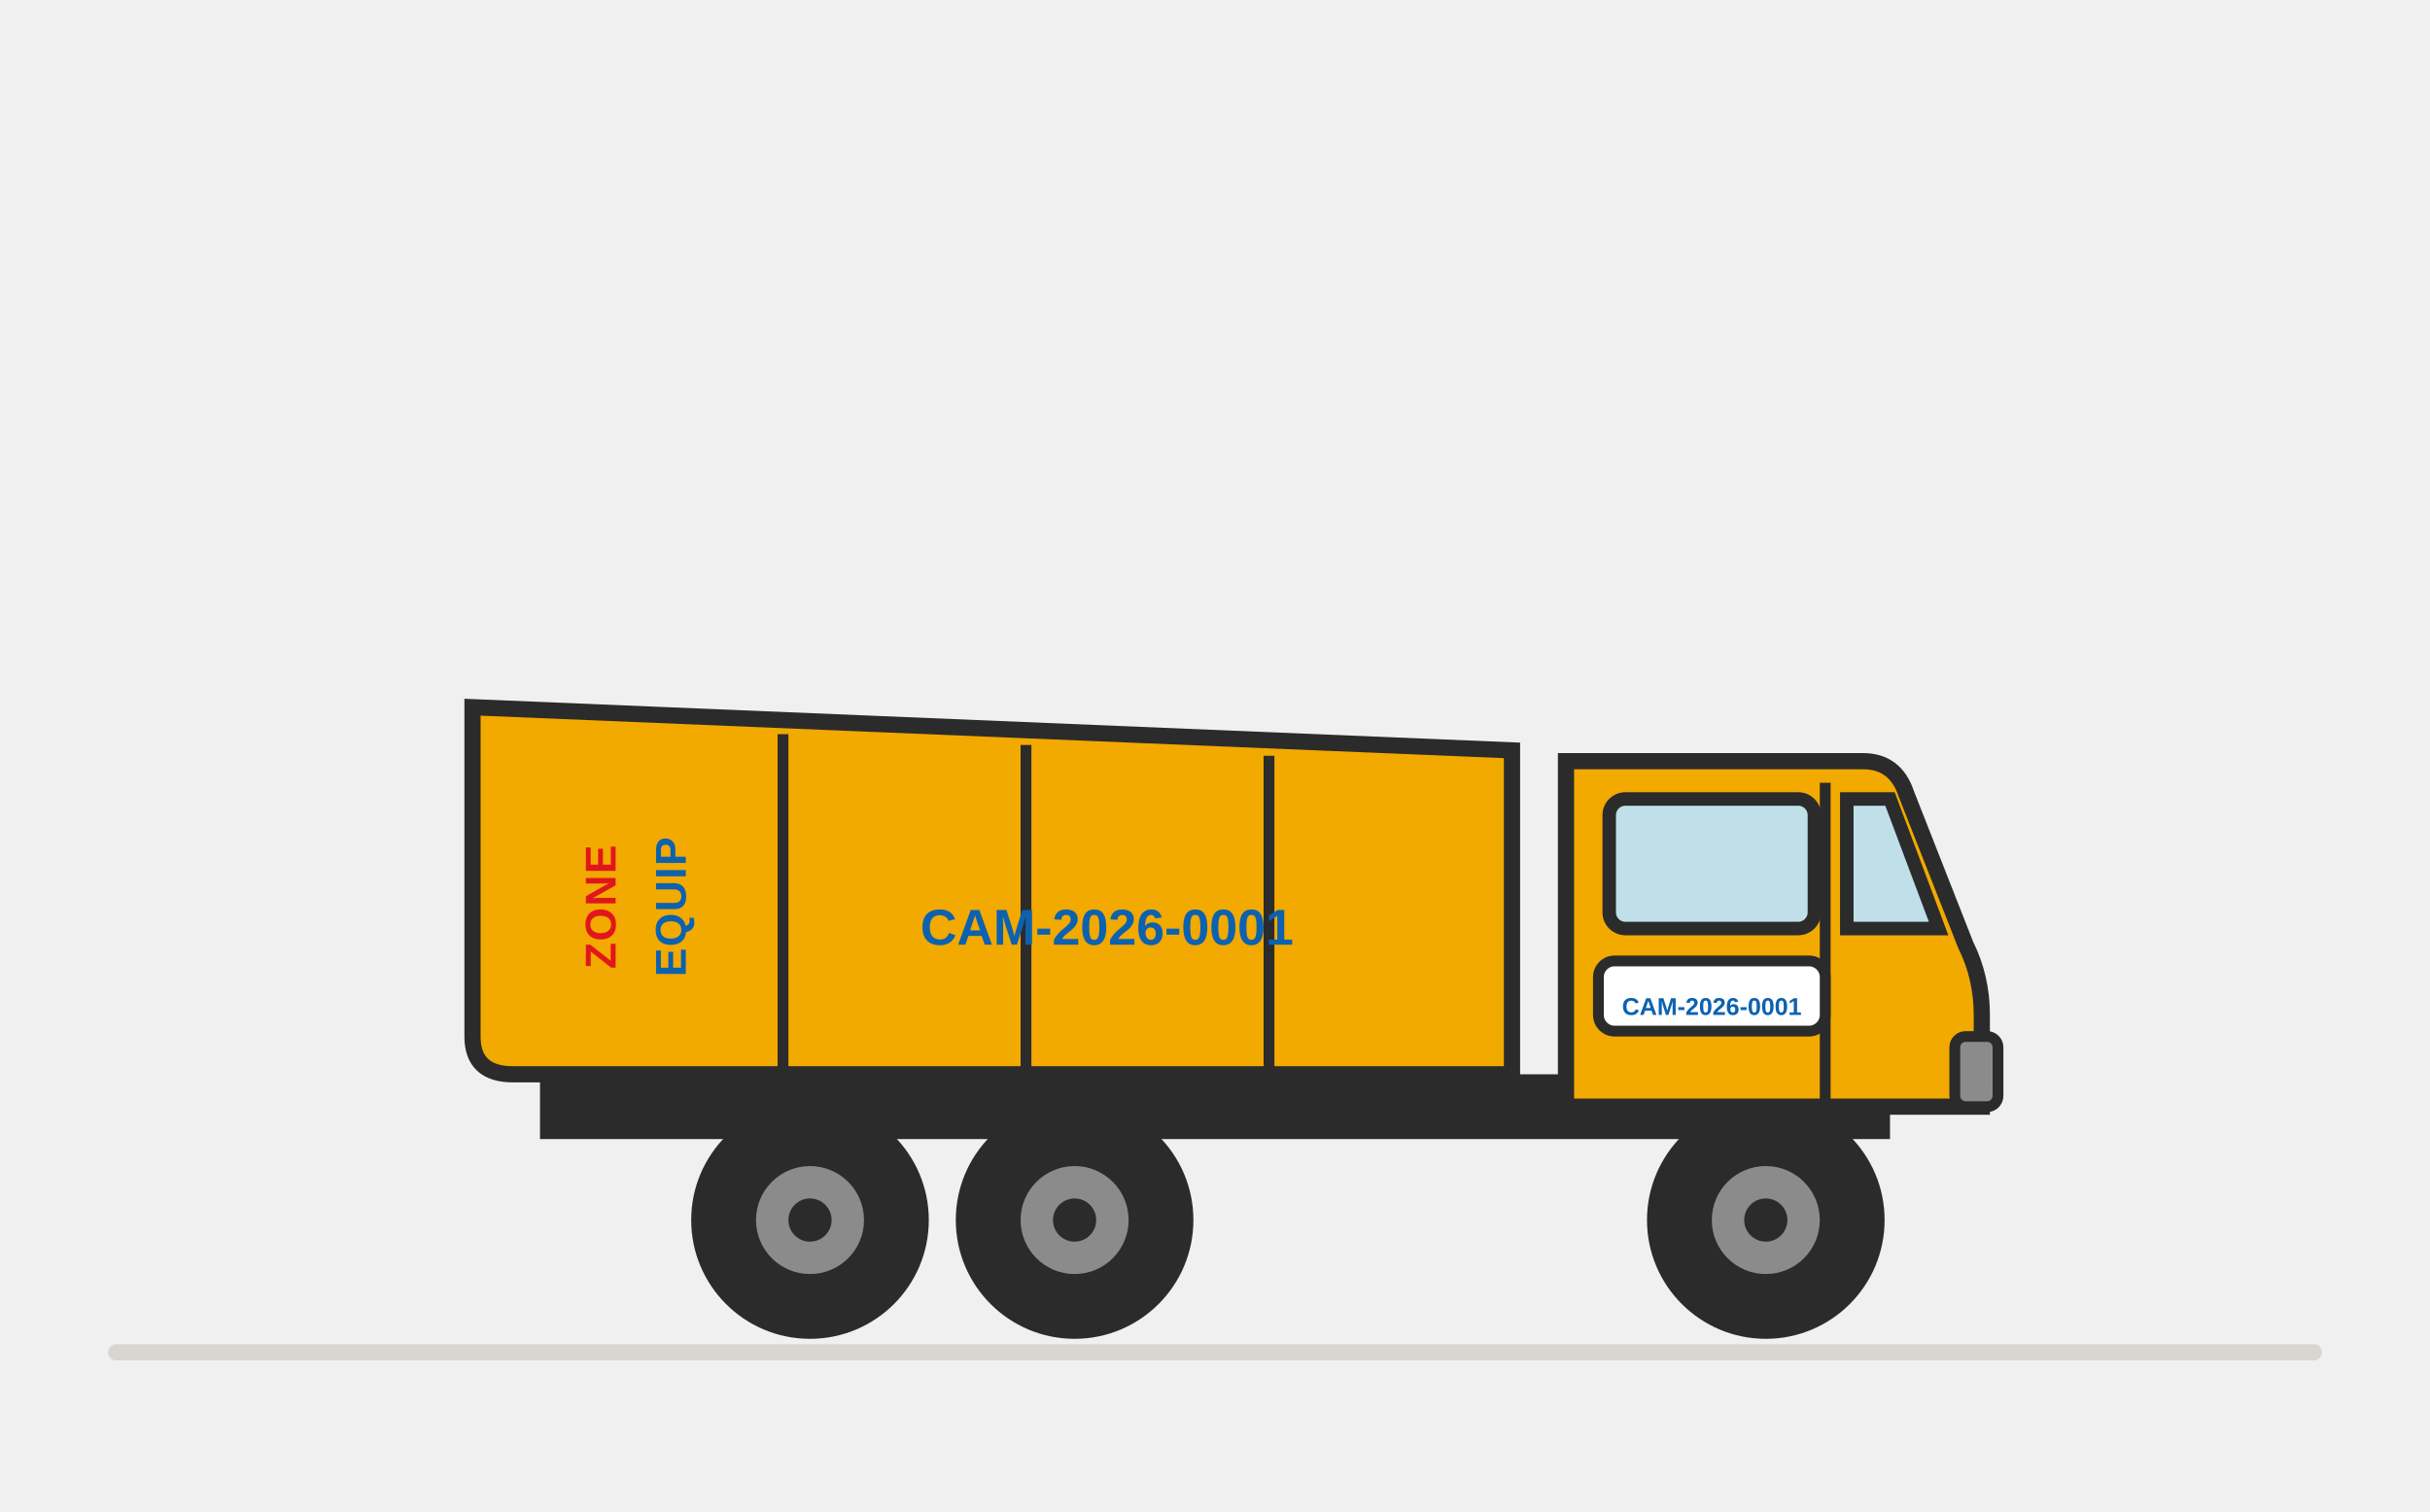
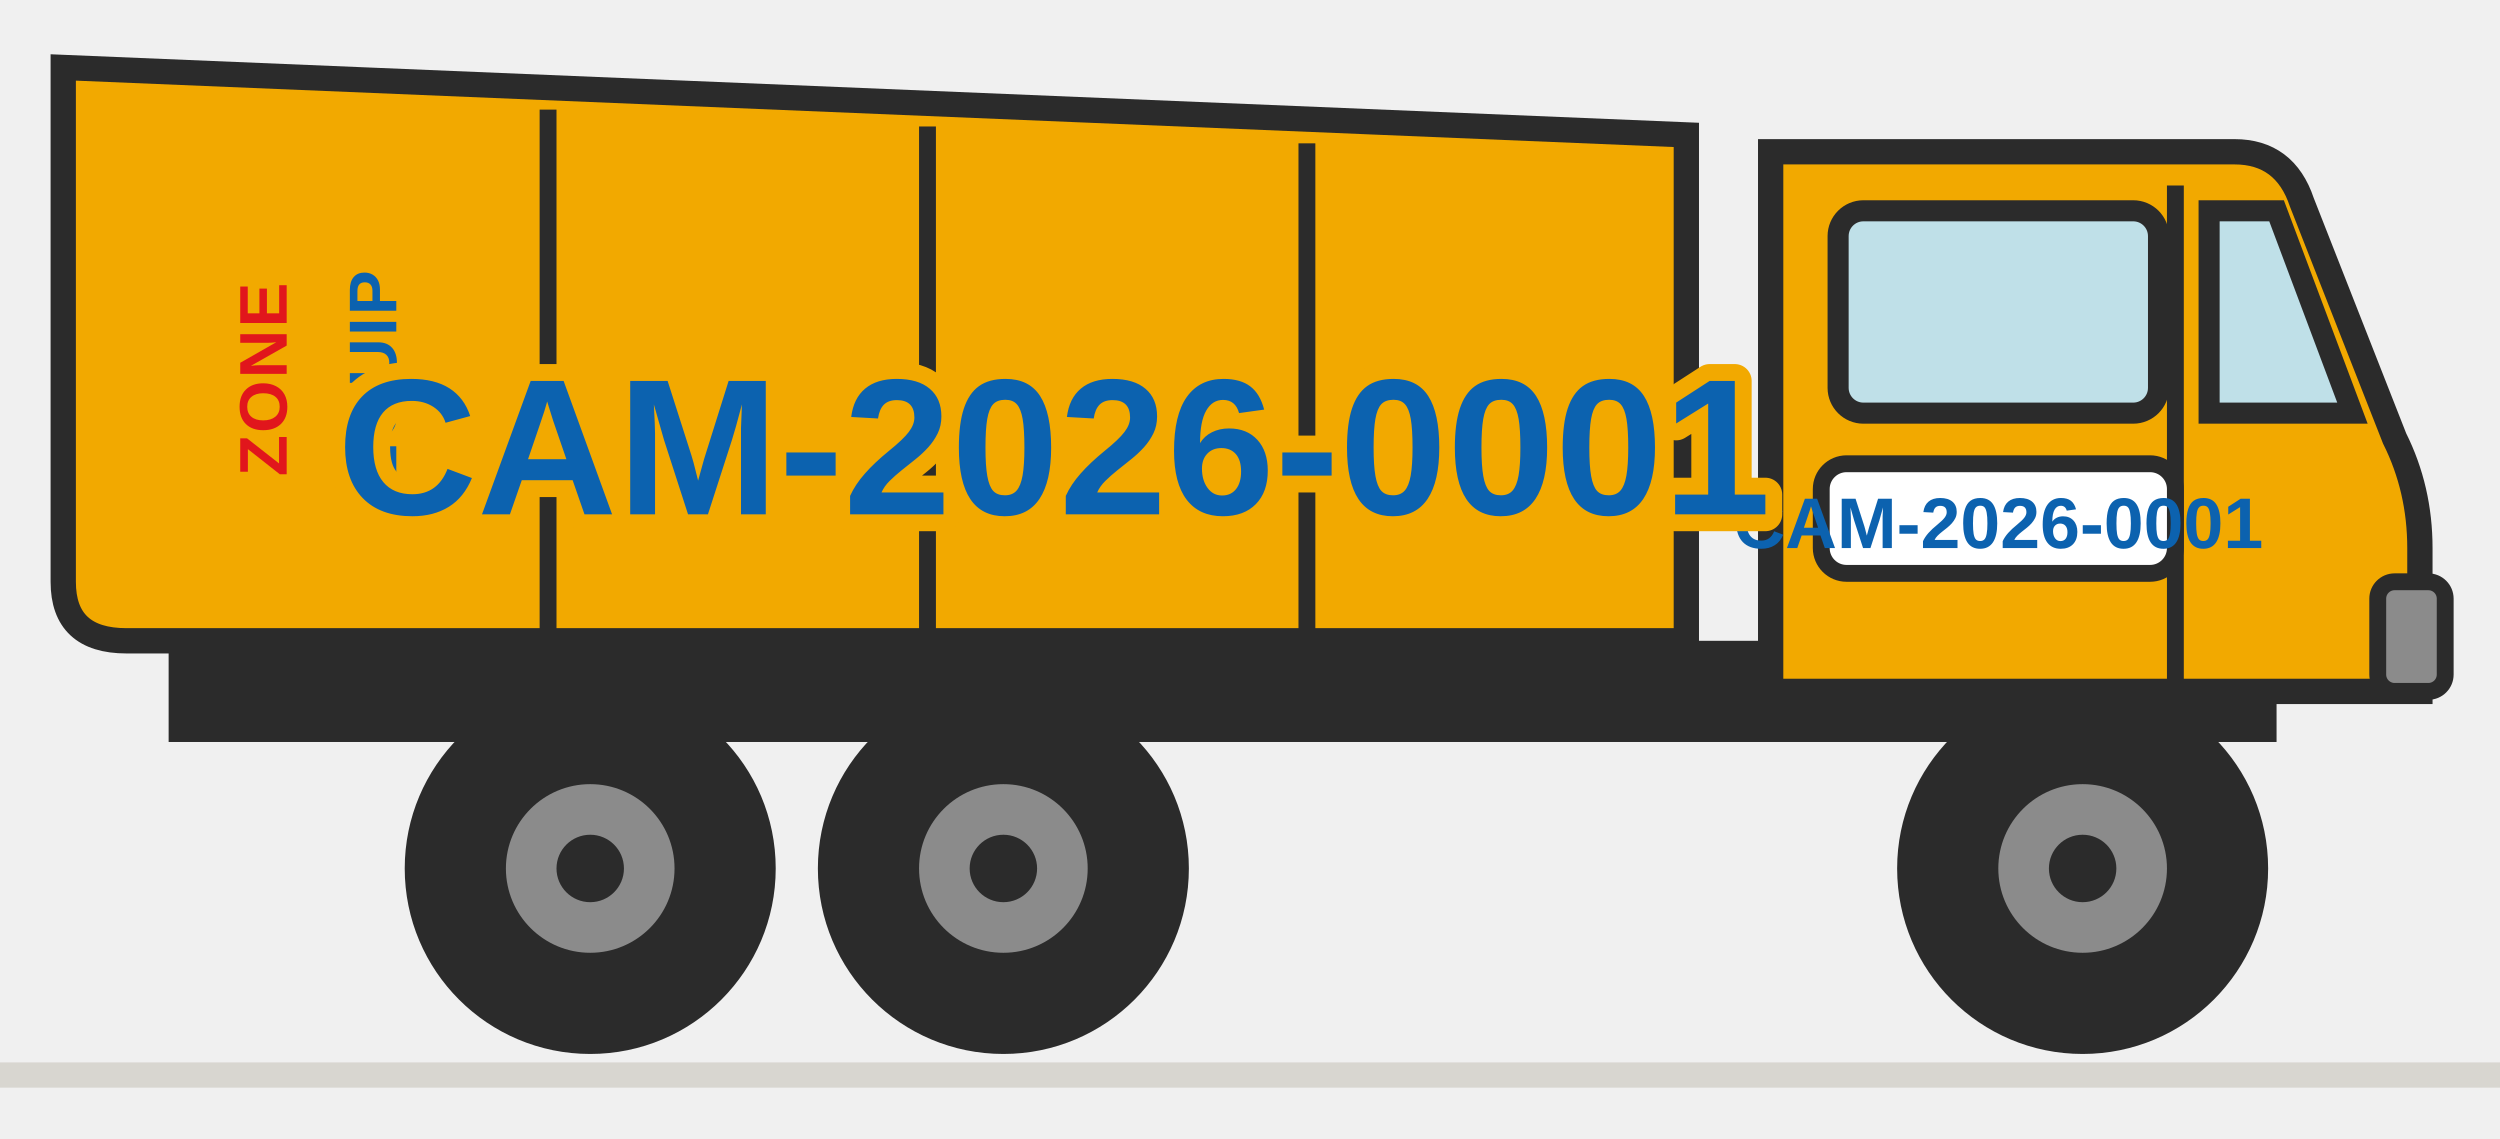
- <svg xmlns="http://www.w3.org/2000/svg" viewBox="0 0 900 560" width="720" role="img" aria-label="Zone Equip camion">
+ <svg xmlns="http://www.w3.org/2000/svg" width="593" height="270" viewBox="160 246 593 270" role="img" aria-label="Zone Equip camion">
  <rect x="40" y="498" width="820" height="6" rx="3" fill="#d8d6d0" />
  <g>
    <path d="M 175 262 L 560 278 L 560 398 L 190 398 Q 175 398 175 384 Z" fill="#f2a900" stroke="#2b2b2b" stroke-width="6" />
    <line x1="290" y1="272" x2="290" y2="398" stroke="#2b2b2b" stroke-width="4" />
    <line x1="380" y1="276" x2="380" y2="398" stroke="#2b2b2b" stroke-width="4" />
    <line x1="470" y1="280" x2="470" y2="398" stroke="#2b2b2b" stroke-width="4" />
    <text transform="rotate(-90 222 336)" x="222" y="342" text-anchor="middle" font-family="Arial Black, Arial, sans-serif" font-size="16" font-weight="900" fill="#e1161c" letter-spacing="0.5">ZONE</text>
    <text transform="rotate(-90 248 336)" x="248" y="342" text-anchor="middle" font-family="Arial Black, Arial, sans-serif" font-size="16" font-weight="900" fill="#0c62af" letter-spacing="0.5">EQUIP</text>
  </g>
  <rect x="200" y="398" width="500" height="24" fill="#2b2b2b" />
  <g>
    <path d="M 580 282 L 690 282 Q 702 282 706 294 L 728 350 Q 734 362 734 376 L 734 410 L 580 410 Z" fill="#f2a900" stroke="#2b2b2b" stroke-width="6" />
    <path d="M 684 296 L 700 296 L 718 344 L 684 344 Z" fill="#bfe0e8" stroke="#2b2b2b" stroke-width="5" />
    <rect x="596" y="296" width="76" height="48" rx="6" fill="#bfe0e8" stroke="#2b2b2b" stroke-width="5" />
    <line x1="676" y1="290" x2="676" y2="408" stroke="#2b2b2b" stroke-width="4" />
    <rect x="592" y="356" width="84" height="26" rx="6" fill="#ffffff" stroke="#2b2b2b" stroke-width="4" />
-     <text id="machine-number-cab" data-machine-number="CAM-2026-0001" x="634" y="376" text-anchor="middle" font-family="Arial Black, Arial, sans-serif" font-size="9.0" font-weight="900" fill="#0c62af" textLength="74" lengthAdjust="spacingAndGlyphs">CAM-2026-0001</text>
+     <text data-max-width="76" id="machine-number-cab" data-machine-number="CAM-2026-0001" x="634" y="376" text-anchor="middle" font-family="Arial Black, Arial, sans-serif" font-size="17" font-weight="900" fill="#0c62af">CAM-2026-0001</text>
    <rect x="724" y="384" width="16" height="26" rx="4" fill="#8b8b8b" stroke="#2b2b2b" stroke-width="4" />
  </g>
-   <text id="machine-number" data-machine-number="CAM-2026-0001" x="410" y="350" text-anchor="middle" font-family="Arial Black, Arial, sans-serif" font-size="18.7" font-weight="900" fill="#0c62af">CAM-2026-0001</text>
+   <text data-max-width="270" id="machine-number" data-machine-number="CAM-2026-0001" x="410" y="368" text-anchor="middle" font-family="Arial Black, Arial, sans-serif" font-size="46" font-weight="900" fill="#0c62af" stroke="#f2a900" stroke-width="8" stroke-linejoin="round" paint-order="stroke">CAM-2026-0001</text>
  <g>
    <circle cx="300" cy="452" r="44" fill="#2b2b2b" />
    <circle cx="300" cy="452" r="20" fill="#8b8b8b" />
    <circle cx="300" cy="452" r="8" fill="#2b2b2b" />
    <circle cx="398" cy="452" r="44" fill="#2b2b2b" />
    <circle cx="398" cy="452" r="20" fill="#8b8b8b" />
    <circle cx="398" cy="452" r="8" fill="#2b2b2b" />
    <circle cx="654" cy="452" r="44" fill="#2b2b2b" />
    <circle cx="654" cy="452" r="20" fill="#8b8b8b" />
    <circle cx="654" cy="452" r="8" fill="#2b2b2b" />
  </g>
</svg>
